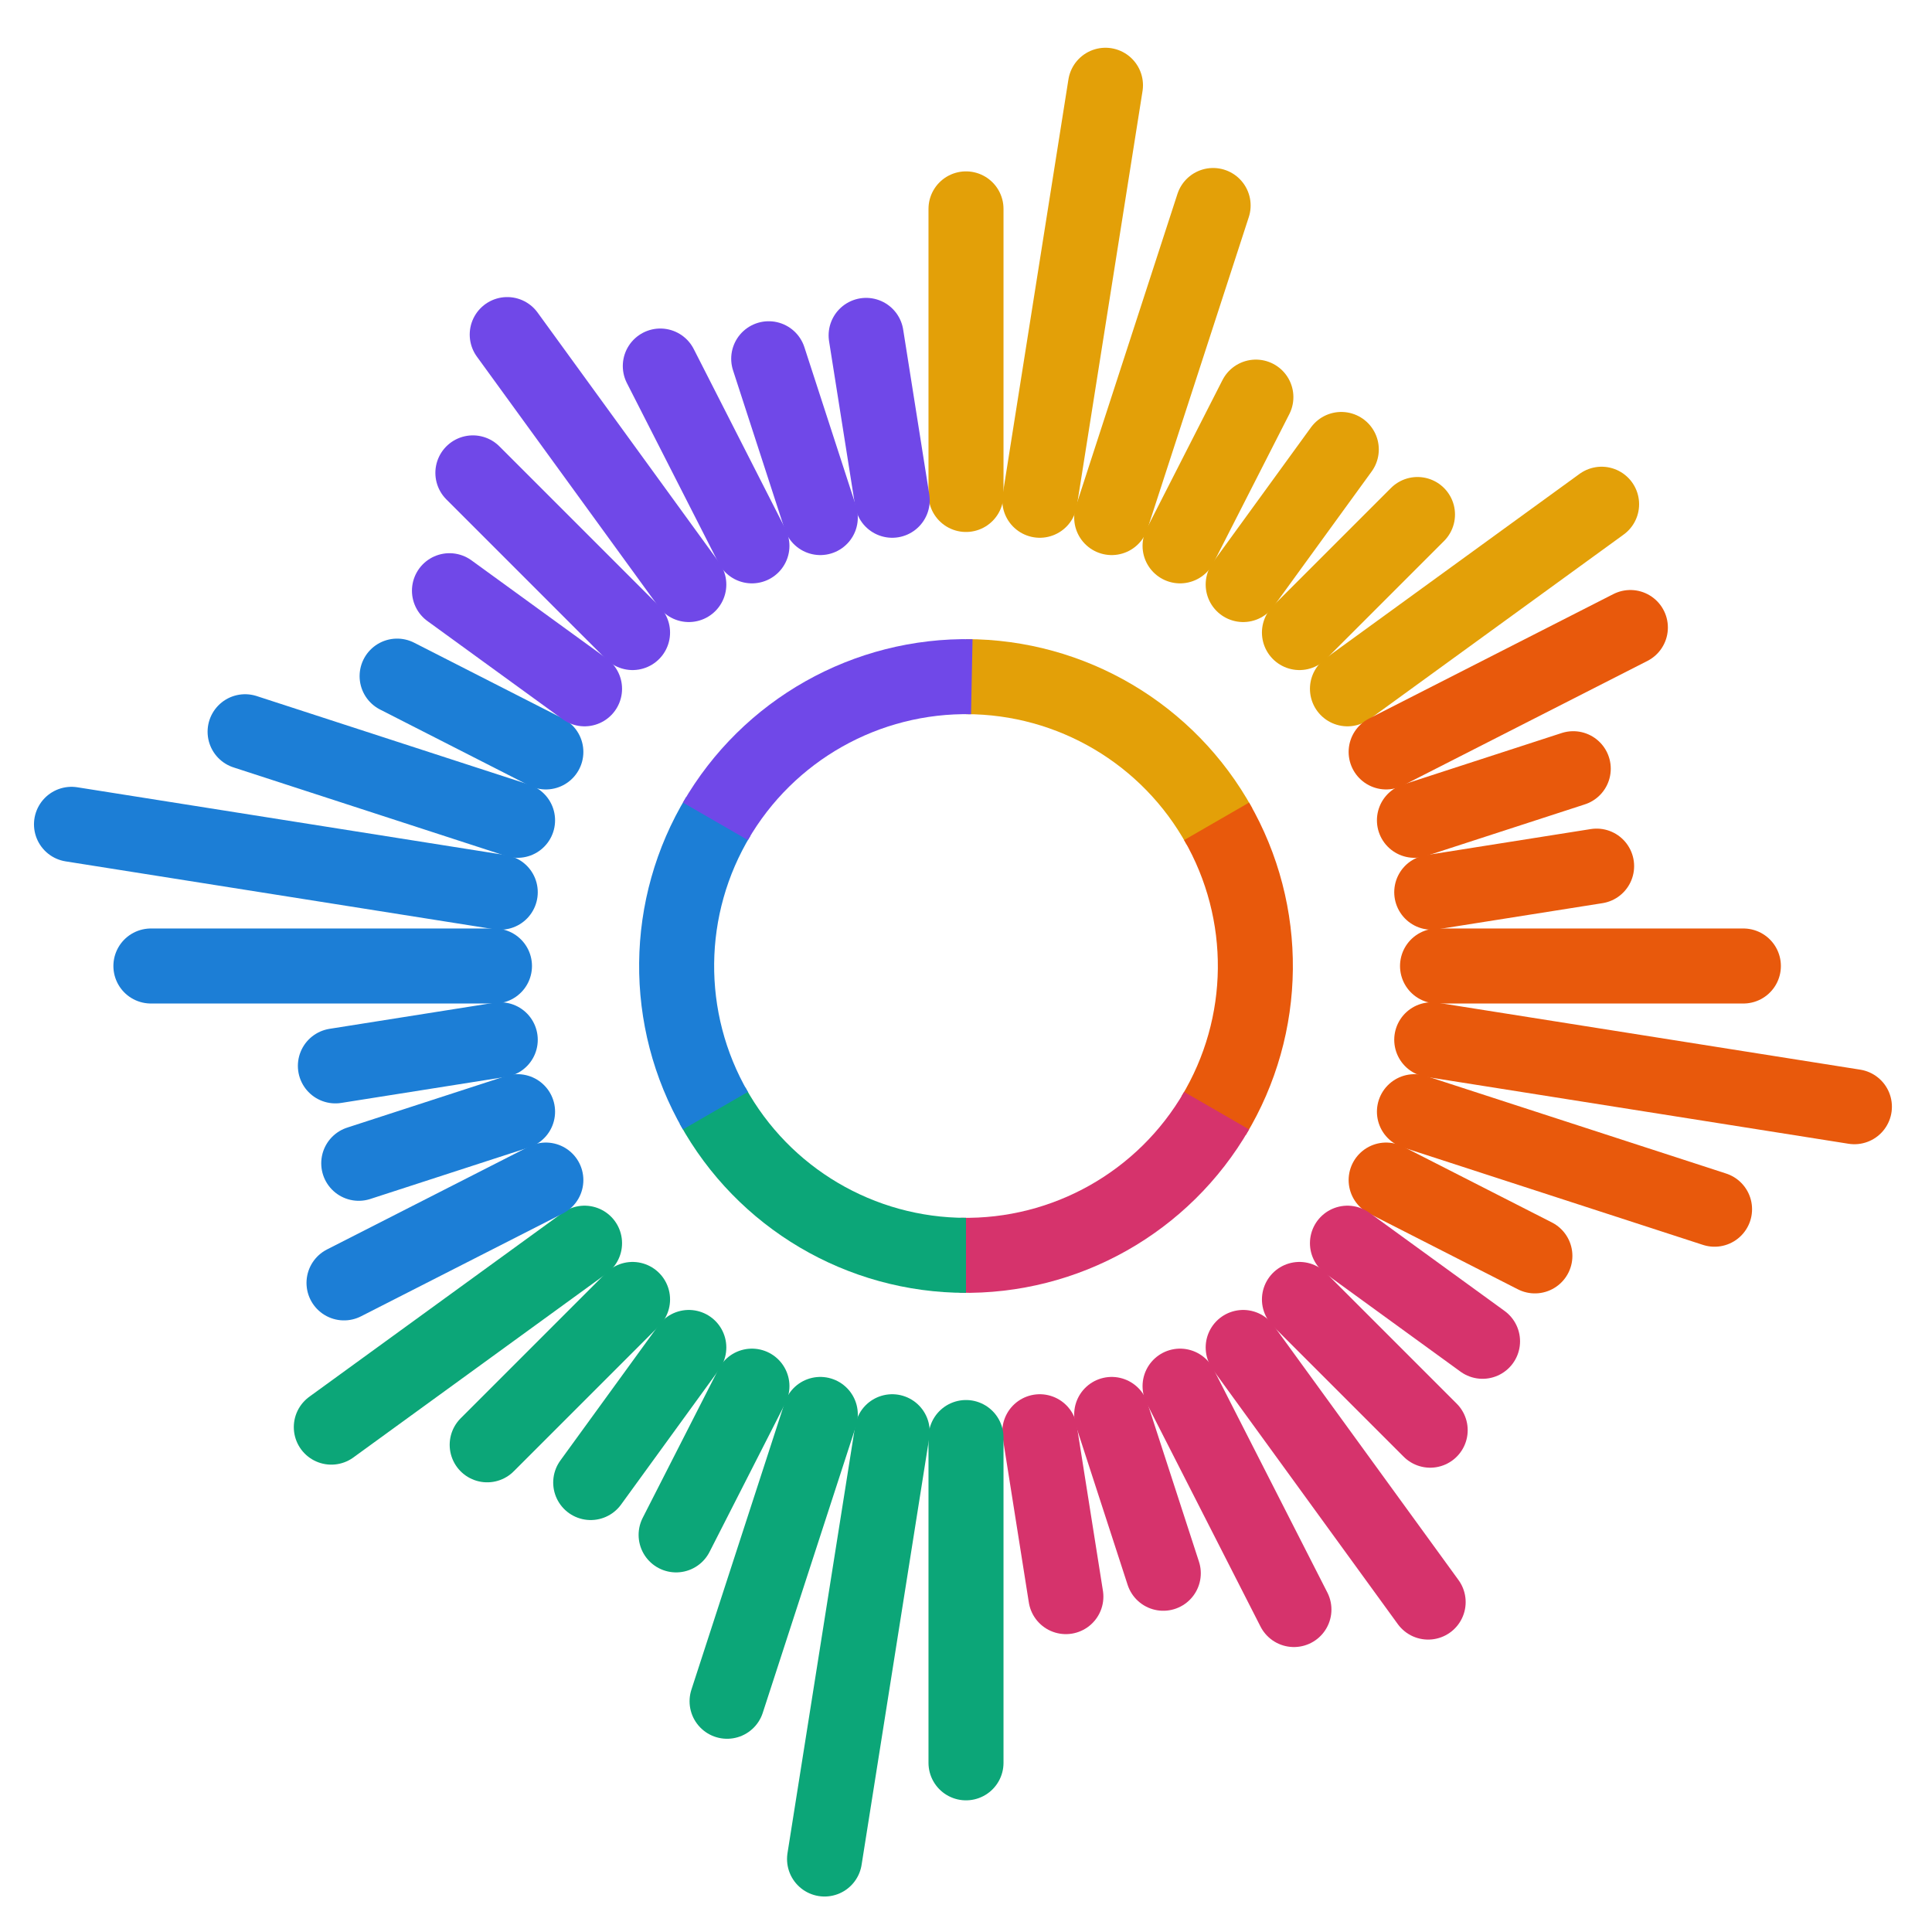
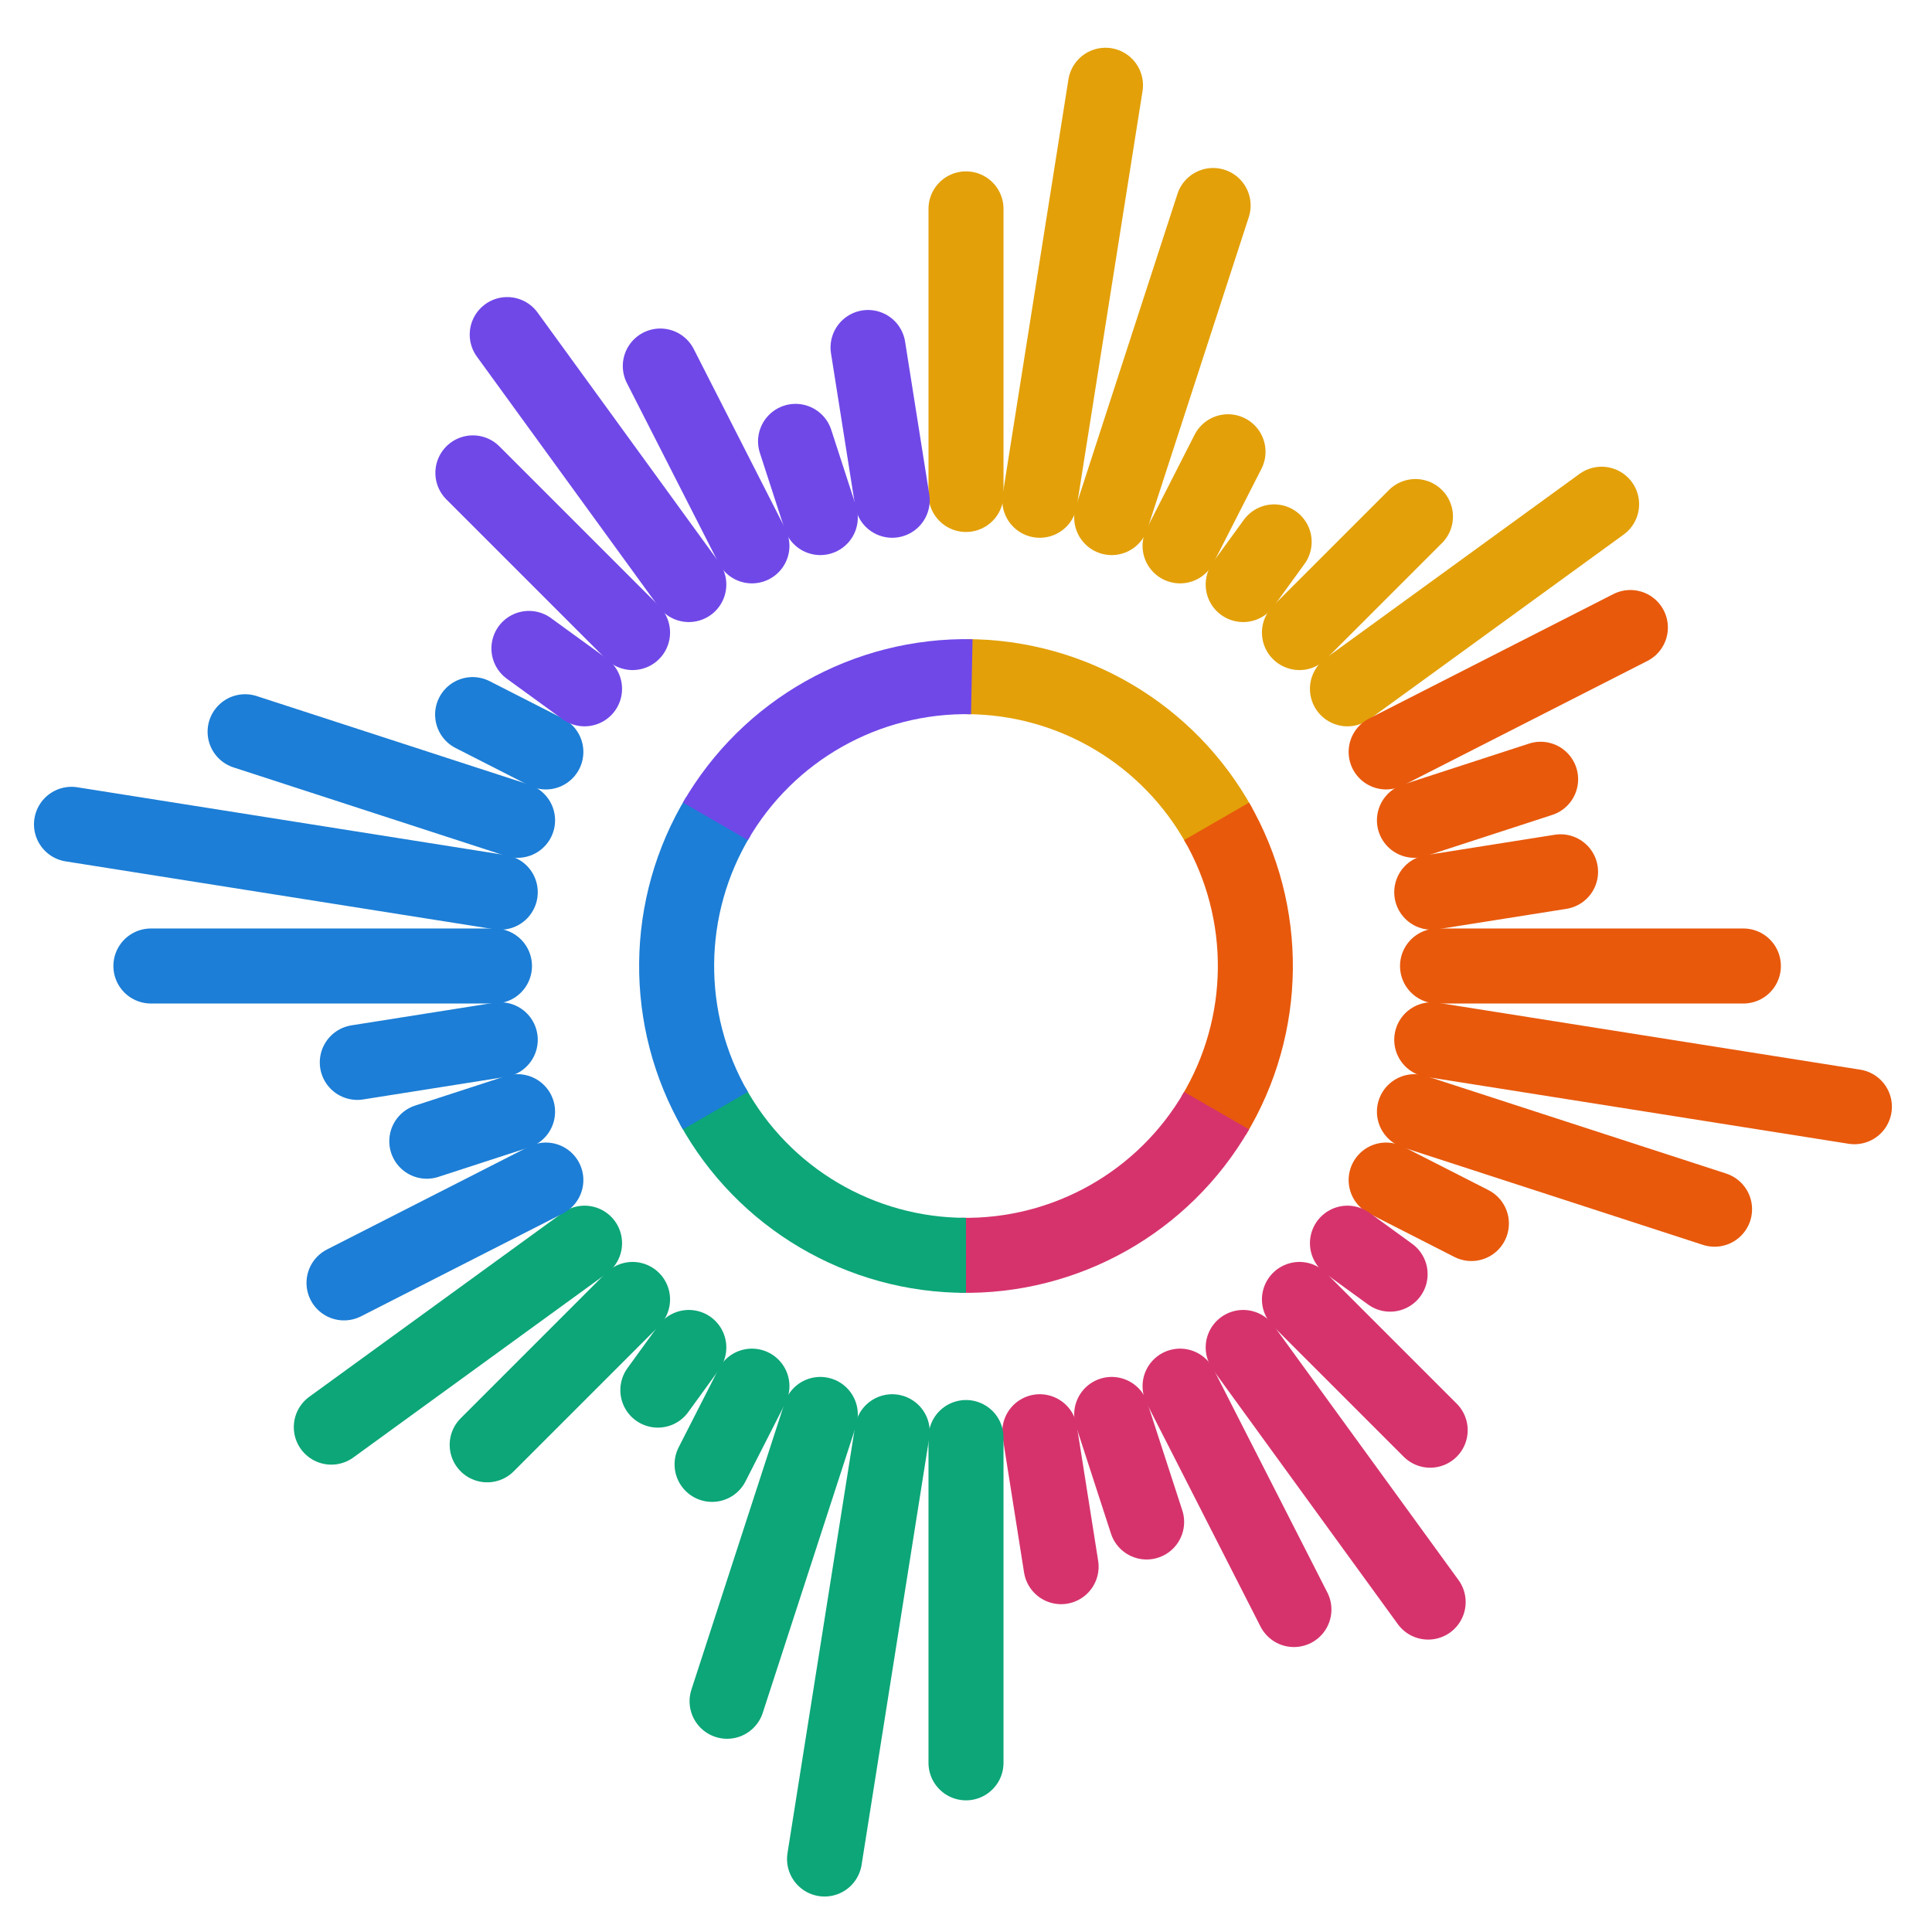
<svg xmlns="http://www.w3.org/2000/svg" viewBox="0 0 512 512">
  <g transform="translate(256 256) scale(1.42) translate(-256 -256)">
    <line x1="256.00" y1="168.00" x2="256.00" y2="114.70" stroke="#e3a008" stroke-width="14" stroke-linecap="round" />
    <line x1="269.77" y1="169.08" x2="282.03" y2="91.63" stroke="#e3a008" stroke-width="14" stroke-linecap="round" />
    <line x1="283.19" y1="172.31" x2="302.12" y2="114.07" stroke="#e3a008" stroke-width="14" stroke-linecap="round" />
-     <line x1="295.95" y1="177.59" x2="310.10" y2="149.83" stroke="#e3a008" stroke-width="14" stroke-linecap="round" />
-     <line x1="307.73" y1="184.81" x2="326.04" y2="159.60" stroke="#e3a008" stroke-width="14" stroke-linecap="round" />
-     <line x1="318.23" y1="193.77" x2="340.26" y2="171.74" stroke="#e3a008" stroke-width="14" stroke-linecap="round" />
+     <line x1="295.95" y1="177.59" x2="304.90" y2="160.03" stroke="#e3a008" stroke-width="14" stroke-linecap="round" />
+     <line x1="307.73" y1="184.81" x2="313.51" y2="176.85" stroke="#e3a008" stroke-width="14" stroke-linecap="round" />
+     <line x1="318.23" y1="193.77" x2="339.88" y2="172.12" stroke="#e3a008" stroke-width="14" stroke-linecap="round" />
    <line x1="327.19" y1="204.27" x2="374.62" y2="169.82" stroke="#e3a008" stroke-width="14" stroke-linecap="round" />
    <line x1="334.41" y1="216.05" x2="379.99" y2="192.83" stroke="#e8590c" stroke-width="14" stroke-linecap="round" />
-     <line x1="339.69" y1="228.81" x2="369.33" y2="219.18" stroke="#e8590c" stroke-width="14" stroke-linecap="round" />
-     <line x1="342.92" y1="242.23" x2="373.69" y2="237.36" stroke="#e8590c" stroke-width="14" stroke-linecap="round" />
+     <line x1="339.69" y1="228.81" x2="363.24" y2="221.15" stroke="#e8590c" stroke-width="14" stroke-linecap="round" />
+     <line x1="342.92" y1="242.23" x2="366.96" y2="238.42" stroke="#e8590c" stroke-width="14" stroke-linecap="round" />
    <line x1="344.00" y1="256.00" x2="401.08" y2="256.00" stroke="#e8590c" stroke-width="14" stroke-linecap="round" />
    <line x1="342.92" y1="269.77" x2="421.80" y2="282.26" stroke="#e8590c" stroke-width="14" stroke-linecap="round" />
    <line x1="339.69" y1="283.19" x2="395.70" y2="301.39" stroke="#e8590c" stroke-width="14" stroke-linecap="round" />
-     <line x1="334.41" y1="295.95" x2="362.17" y2="310.10" stroke="#e8590c" stroke-width="14" stroke-linecap="round" />
-     <line x1="327.19" y1="307.73" x2="352.40" y2="326.04" stroke="#d6336c" stroke-width="14" stroke-linecap="round" />
+     <line x1="334.41" y1="295.95" x2="350.32" y2="304.06" stroke="#e8590c" stroke-width="14" stroke-linecap="round" />
+     <line x1="327.19" y1="307.73" x2="335.15" y2="313.51" stroke="#d6336c" stroke-width="14" stroke-linecap="round" />
    <line x1="318.23" y1="318.23" x2="342.63" y2="342.63" stroke="#d6336c" stroke-width="14" stroke-linecap="round" />
    <line x1="307.73" y1="327.19" x2="342.25" y2="374.71" stroke="#d6336c" stroke-width="14" stroke-linecap="round" />
    <line x1="295.95" y1="334.41" x2="317.20" y2="376.10" stroke="#d6336c" stroke-width="14" stroke-linecap="round" />
-     <line x1="283.19" y1="339.69" x2="292.82" y2="369.33" stroke="#d6336c" stroke-width="14" stroke-linecap="round" />
-     <line x1="269.77" y1="342.92" x2="274.64" y2="373.69" stroke="#d6336c" stroke-width="14" stroke-linecap="round" />
+     <line x1="283.19" y1="339.69" x2="289.71" y2="359.76" stroke="#d6336c" stroke-width="14" stroke-linecap="round" />
+     <line x1="269.77" y1="342.92" x2="273.75" y2="368.10" stroke="#d6336c" stroke-width="14" stroke-linecap="round" />
    <line x1="256.00" y1="344.00" x2="256.00" y2="404.71" stroke="#0ca678" stroke-width="14" stroke-linecap="round" />
    <line x1="242.23" y1="342.92" x2="229.60" y2="422.66" stroke="#0ca678" stroke-width="14" stroke-linecap="round" />
    <line x1="228.81" y1="339.69" x2="211.41" y2="393.22" stroke="#0ca678" stroke-width="14" stroke-linecap="round" />
-     <line x1="216.05" y1="334.41" x2="201.90" y2="362.17" stroke="#0ca678" stroke-width="14" stroke-linecap="round" />
-     <line x1="204.27" y1="327.19" x2="185.96" y2="352.40" stroke="#0ca678" stroke-width="14" stroke-linecap="round" />
+     <line x1="216.05" y1="334.41" x2="208.61" y2="349.01" stroke="#0ca678" stroke-width="14" stroke-linecap="round" />
+     <line x1="204.27" y1="327.19" x2="198.49" y2="335.15" stroke="#0ca678" stroke-width="14" stroke-linecap="round" />
    <line x1="193.77" y1="318.23" x2="166.64" y2="345.36" stroke="#0ca678" stroke-width="14" stroke-linecap="round" />
    <line x1="184.81" y1="307.73" x2="137.55" y2="342.06" stroke="#0ca678" stroke-width="14" stroke-linecap="round" />
    <line x1="177.59" y1="295.95" x2="139.92" y2="315.14" stroke="#1c7ed6" stroke-width="14" stroke-linecap="round" />
-     <line x1="172.31" y1="283.19" x2="142.67" y2="292.82" stroke="#1c7ed6" stroke-width="14" stroke-linecap="round" />
-     <line x1="169.08" y1="269.77" x2="138.31" y2="274.64" stroke="#1c7ed6" stroke-width="14" stroke-linecap="round" />
+     <line x1="172.31" y1="283.19" x2="155.37" y2="288.70" stroke="#1c7ed6" stroke-width="14" stroke-linecap="round" />
+     <line x1="169.08" y1="269.77" x2="142.40" y2="273.99" stroke="#1c7ed6" stroke-width="14" stroke-linecap="round" />
    <line x1="168.00" y1="256.00" x2="103.88" y2="256.00" stroke="#1c7ed6" stroke-width="14" stroke-linecap="round" />
    <line x1="169.08" y1="242.23" x2="89.06" y2="229.56" stroke="#1c7ed6" stroke-width="14" stroke-linecap="round" />
    <line x1="172.31" y1="228.81" x2="121.46" y2="212.28" stroke="#1c7ed6" stroke-width="14" stroke-linecap="round" />
-     <line x1="177.59" y1="216.05" x2="149.83" y2="201.90" stroke="#1c7ed6" stroke-width="14" stroke-linecap="round" />
-     <line x1="184.81" y1="204.27" x2="159.60" y2="185.96" stroke="#7048e8" stroke-width="14" stroke-linecap="round" />
+     <line x1="177.59" y1="216.05" x2="163.92" y2="209.08" stroke="#1c7ed6" stroke-width="14" stroke-linecap="round" />
+     <line x1="184.81" y1="204.27" x2="174.43" y2="196.73" stroke="#7048e8" stroke-width="14" stroke-linecap="round" />
    <line x1="193.77" y1="193.77" x2="163.97" y2="163.97" stroke="#7048e8" stroke-width="14" stroke-linecap="round" />
    <line x1="204.27" y1="184.81" x2="170.38" y2="138.16" stroke="#7048e8" stroke-width="14" stroke-linecap="round" />
    <line x1="216.05" y1="177.59" x2="198.95" y2="144.03" stroke="#7048e8" stroke-width="14" stroke-linecap="round" />
-     <line x1="228.81" y1="172.31" x2="219.18" y2="142.67" stroke="#7048e8" stroke-width="14" stroke-linecap="round" />
-     <line x1="242.23" y1="169.08" x2="237.36" y2="138.31" stroke="#7048e8" stroke-width="14" stroke-linecap="round" />
+     <line x1="228.81" y1="172.31" x2="224.19" y2="158.09" stroke="#7048e8" stroke-width="14" stroke-linecap="round" />
+     <line x1="242.23" y1="169.08" x2="237.72" y2="140.57" stroke="#7048e8" stroke-width="14" stroke-linecap="round" />
    <path d="M 256.00 202.00 A 54 54 0 0 1 303.30 229.94" fill="none" stroke="#e3a008" stroke-width="14" />
    <path d="M 302.77 229.00 A 54 54 0 0 1 302.22 283.93" fill="none" stroke="#e8590c" stroke-width="14" />
    <path d="M 302.77 283.00 A 54 54 0 0 1 254.92 309.99" fill="none" stroke="#d6336c" stroke-width="14" />
    <path d="M 256.00 310.00 A 54 54 0 0 1 208.70 282.06" fill="none" stroke="#0ca678" stroke-width="14" />
    <path d="M 209.23 283.00 A 54 54 0 0 1 209.78 228.07" fill="none" stroke="#1c7ed6" stroke-width="14" />
    <path d="M 209.23 229.00 A 54 54 0 0 1 257.08 202.01" fill="none" stroke="#7048e8" stroke-width="14" />
  </g>
</svg>
